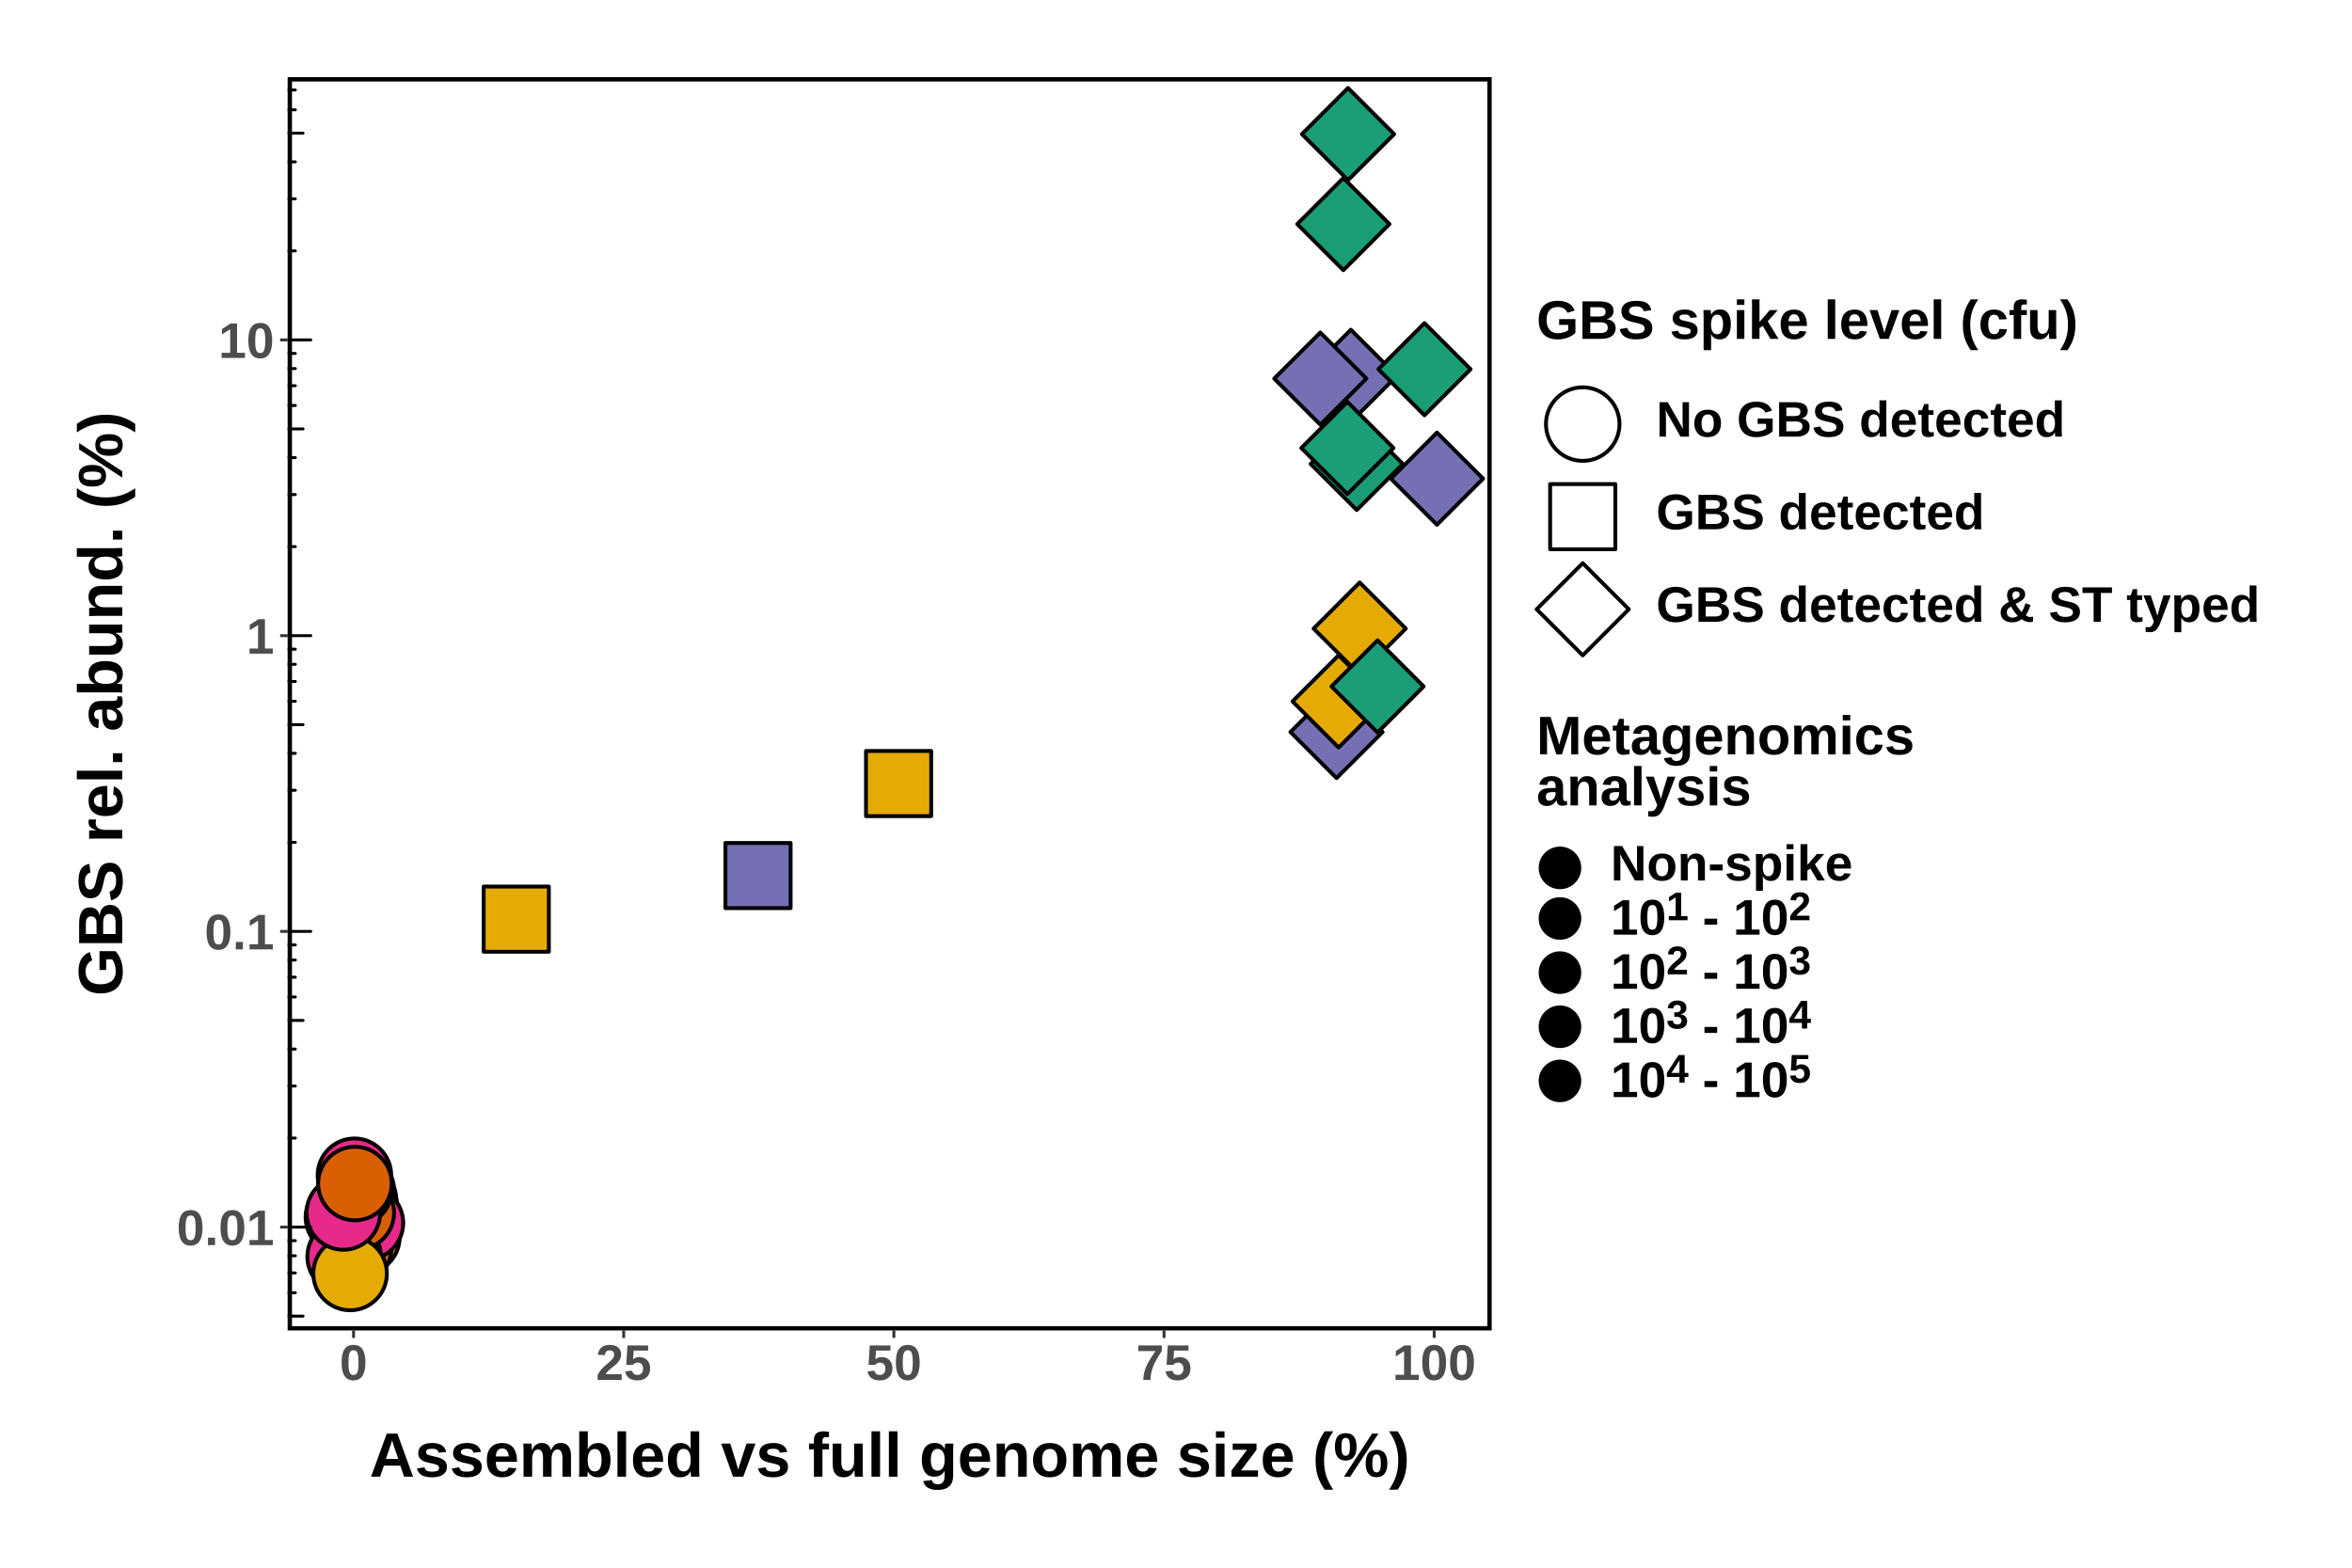
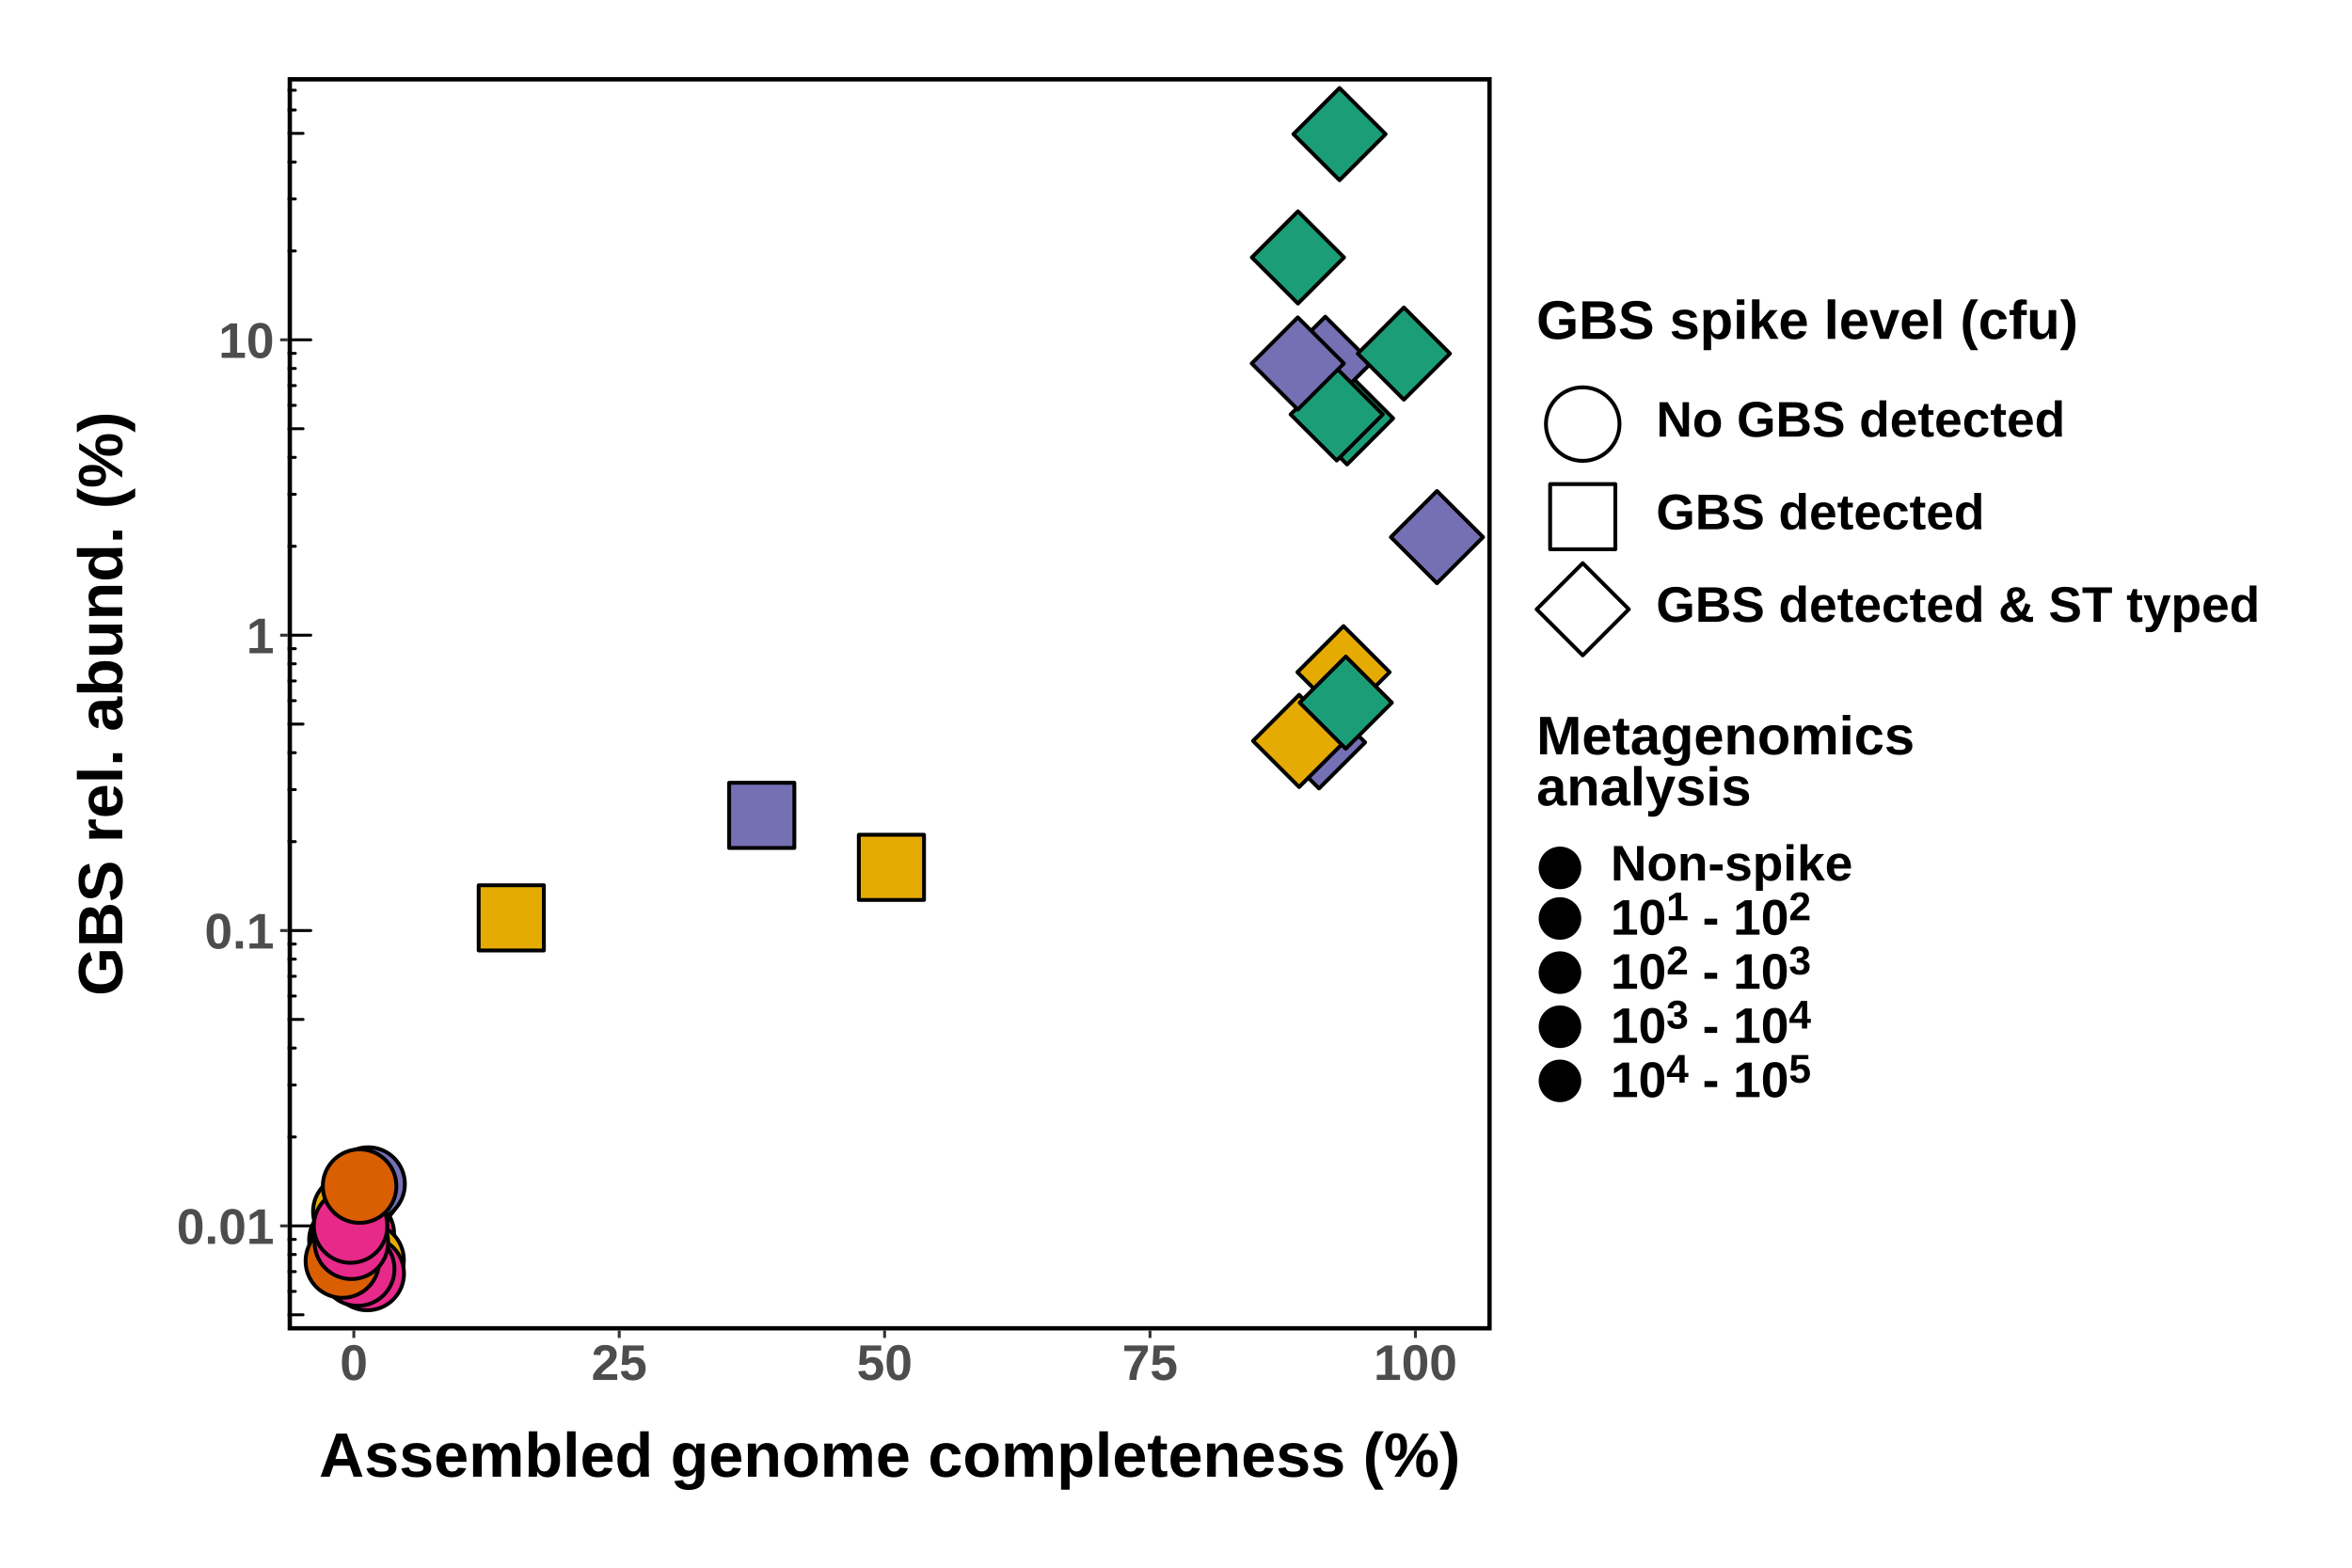
<svg xmlns="http://www.w3.org/2000/svg" class="svglite" width="864.00pt" height="576.00pt" viewBox="0 0 864.00 576.00">
  <defs>
    <style type="text/css">
    .svglite line, .svglite polyline, .svglite polygon, .svglite path, .svglite rect, .svglite circle {
      fill: none;
      stroke: #000000;
      stroke-linecap: round;
      stroke-linejoin: round;
      stroke-miterlimit: 10.00;
    }
    .svglite text {
      white-space: pre;
    }
  </style>
  </defs>
  <rect width="100%" height="100%" style="stroke: none; fill: #FFFFFF;" />
  <defs>
    <clipPath id="cpMC4wMHw4NjQuMDB8MC4wMHw1NzYuMDA=">
      <rect x="0.00" y="0.00" width="864.00" height="576.00" />
    </clipPath>
  </defs>
  <g clip-path="url(#cpMC4wMHw4NjQuMDB8MC4wMHw1NzYuMDA=)">
    <rect x="-0" y="0.00" width="864.00" height="576.00" style="stroke-width: 1.07; stroke: #FFFFFF; fill: #FFFFFF;" />
  </g>
  <defs>
    <clipPath id="cpMTA1LjY2fDU0Ny45N3wyOC4zNXw0ODguODQ=">
      <rect x="105.66" y="28.35" width="442.31" height="460.49" />
    </clipPath>
  </defs>
  <g clip-path="url(#cpMTA1LjY2fDU0Ny45N3wyOC4zNXw0ODguODQ=)">
    <rect x="105.66" y="28.35" width="442.31" height="460.49" style="stroke-width: 1.07; stroke: none; fill: #FFFFFF;" />
-     <circle cx="132.41" cy="443.32" r="13.51" style="stroke-width: 1.42; fill: #E7298A;" />
-     <circle cx="133.32" cy="454.51" r="13.51" style="stroke-width: 1.42; fill: #D95F02;" />
-     <circle cx="128.29" cy="445.31" r="13.51" style="stroke-width: 1.42; fill: #E6AB02;" />
-     <rect x="266.48" y="309.72" width="23.95" height="23.95" style="stroke-width: 1.42; fill: #7570B3;" />
-     <polygon points="498.39,187.40 515.33,170.46 498.39,153.53 481.46,170.46 " style="stroke-width: 1.42; fill: #1B9E77;" />
-     <circle cx="130.20" cy="431.81" r="13.51" style="stroke-width: 1.42; fill: #E7298A;" />
-     <circle cx="132.05" cy="440.82" r="13.51" style="stroke-width: 1.42; fill: #D95F02;" />
-     <polygon points="499.48,247.88 516.42,230.95 499.48,214.01 482.55,230.95 " style="stroke-width: 1.42; fill: #E6AB02;" />
-     <polygon points="496.23,155.02 513.17,138.09 496.23,121.15 479.30,138.09 " style="stroke-width: 1.42; fill: #7570B3;" />
-     <polygon points="495.19,66.21 512.13,49.28 495.19,32.34 478.25,49.28 " style="stroke-width: 1.42; fill: #1B9E77;" />
-     <circle cx="125.77" cy="447.25" r="13.51" style="stroke-width: 1.42; fill: #E7298A;" />
-     <circle cx="130.28" cy="458.55" r="13.51" style="stroke-width: 1.42; fill: #D95F02;" />
-     <rect x="177.67" y="325.74" width="23.95" height="23.95" style="stroke-width: 1.42; fill: #E6AB02;" />
-     <polygon points="490.97,285.90 507.91,268.97 490.97,252.03 474.04,268.97 " style="stroke-width: 1.42; fill: #7570B3;" />
-     <polygon points="494.96,181.53 511.90,164.60 494.96,147.66 478.03,164.60 " style="stroke-width: 1.42; fill: #1B9E77;" />
-     <circle cx="134.61" cy="449.34" r="13.51" style="stroke-width: 1.42; fill: #E7298A;" />
-     <circle cx="131.25" cy="437.34" r="13.51" style="stroke-width: 1.42; fill: #D95F02;" />
-     <polygon points="491.73,274.65 508.67,257.71 491.73,240.78 474.80,257.71 " style="stroke-width: 1.42; fill: #E6AB02;" />
-     <polygon points="485.02,156.04 501.95,139.10 485.02,122.17 468.08,139.10 " style="stroke-width: 1.42; fill: #7570B3;" />
-     <polygon points="493.48,99.27 510.42,82.33 493.48,65.40 476.55,82.33 " style="stroke-width: 1.42; fill: #1B9E77;" />
-     <circle cx="126.41" cy="461.73" r="13.51" style="stroke-width: 1.42; fill: #E7298A;" />
-     <circle cx="131.25" cy="445.57" r="13.51" style="stroke-width: 1.42; fill: #D95F02;" />
-     <circle cx="128.61" cy="467.91" r="13.51" style="stroke-width: 1.42; fill: #E6AB02;" />
-     <circle cx="130.50" cy="436.90" r="13.51" style="stroke-width: 1.42; fill: #7570B3;" />
-     <polygon points="506.04,269.14 522.97,252.21 506.04,235.27 489.10,252.21 " style="stroke-width: 1.42; fill: #1B9E77;" />
-     <circle cx="126.13" cy="445.68" r="13.51" style="stroke-width: 1.42; fill: #E7298A;" />
-     <circle cx="130.38" cy="434.86" r="13.51" style="stroke-width: 1.42; fill: #D95F02;" />
-     <rect x="318.12" y="275.92" width="23.95" height="23.95" style="stroke-width: 1.42; fill: #E6AB02;" />
-     <polygon points="527.86,192.81 544.80,175.87 527.86,158.94 510.93,175.87 " style="stroke-width: 1.42; fill: #7570B3;" />
-     <polygon points="523.28,152.59 540.22,135.65 523.28,118.72 506.35,135.65 " style="stroke-width: 1.42; fill: #1B9E77;" />
-     <line x1="105.66" y1="483.58" x2="111.33" y2="483.58" style="stroke-width: 1.07;" />
-     <line x1="105.66" y1="474.97" x2="108.50" y2="474.97" style="stroke-width: 1.07;" />
-     <line x1="105.66" y1="467.70" x2="108.50" y2="467.70" style="stroke-width: 1.07;" />
-     <line x1="105.66" y1="461.40" x2="108.50" y2="461.40" style="stroke-width: 1.07;" />
-     <line x1="105.66" y1="455.84" x2="108.50" y2="455.84" style="stroke-width: 1.07;" />
-     <line x1="105.66" y1="450.87" x2="114.17" y2="450.87" style="stroke-width: 1.07;" />
-     <line x1="105.66" y1="418.16" x2="108.50" y2="418.16" style="stroke-width: 1.07;" />
-     <line x1="105.66" y1="399.02" x2="108.50" y2="399.02" style="stroke-width: 1.07;" />
-     <line x1="105.66" y1="385.45" x2="108.50" y2="385.45" style="stroke-width: 1.07;" />
-     <line x1="105.66" y1="374.92" x2="111.33" y2="374.92" style="stroke-width: 1.07;" />
-     <line x1="105.66" y1="366.31" x2="108.50" y2="366.31" style="stroke-width: 1.07;" />
-     <line x1="105.66" y1="359.04" x2="108.50" y2="359.04" style="stroke-width: 1.07;" />
-     <line x1="105.66" y1="352.74" x2="108.50" y2="352.74" style="stroke-width: 1.07;" />
-     <line x1="105.66" y1="347.18" x2="108.50" y2="347.18" style="stroke-width: 1.07;" />
-     <line x1="105.66" y1="342.21" x2="114.17" y2="342.21" style="stroke-width: 1.07;" />
-     <line x1="105.66" y1="309.50" x2="108.50" y2="309.50" style="stroke-width: 1.07;" />
-     <line x1="105.66" y1="290.36" x2="108.50" y2="290.36" style="stroke-width: 1.07;" />
-     <line x1="105.66" y1="276.79" x2="108.50" y2="276.79" style="stroke-width: 1.07;" />
-     <line x1="105.66" y1="266.26" x2="111.33" y2="266.26" style="stroke-width: 1.07;" />
-     <line x1="105.66" y1="257.65" x2="108.50" y2="257.65" style="stroke-width: 1.07;" />
-     <line x1="105.66" y1="250.38" x2="108.50" y2="250.38" style="stroke-width: 1.07;" />
-     <line x1="105.66" y1="244.08" x2="108.50" y2="244.08" style="stroke-width: 1.07;" />
-     <line x1="105.66" y1="238.52" x2="108.50" y2="238.52" style="stroke-width: 1.07;" />
-     <line x1="105.66" y1="233.55" x2="114.17" y2="233.55" style="stroke-width: 1.07;" />
-     <line x1="105.66" y1="200.84" x2="108.50" y2="200.84" style="stroke-width: 1.07;" />
-     <line x1="105.66" y1="181.70" x2="108.50" y2="181.70" style="stroke-width: 1.07;" />
-     <line x1="105.66" y1="168.13" x2="108.50" y2="168.13" style="stroke-width: 1.07;" />
-     <line x1="105.66" y1="157.60" x2="111.33" y2="157.60" style="stroke-width: 1.07;" />
-     <line x1="105.66" y1="148.99" x2="108.50" y2="148.99" style="stroke-width: 1.07;" />
-     <line x1="105.66" y1="141.72" x2="108.50" y2="141.72" style="stroke-width: 1.07;" />
-     <line x1="105.66" y1="135.42" x2="108.50" y2="135.42" style="stroke-width: 1.07;" />
-     <line x1="105.66" y1="129.86" x2="108.50" y2="129.86" style="stroke-width: 1.07;" />
-     <line x1="105.66" y1="124.89" x2="114.17" y2="124.89" style="stroke-width: 1.07;" />
-     <line x1="105.66" y1="92.18" x2="108.50" y2="92.18" style="stroke-width: 1.07;" />
-     <line x1="105.66" y1="73.05" x2="108.50" y2="73.05" style="stroke-width: 1.07;" />
-     <line x1="105.66" y1="59.47" x2="108.50" y2="59.47" style="stroke-width: 1.07;" />
-     <line x1="105.66" y1="48.94" x2="111.33" y2="48.94" style="stroke-width: 1.07;" />
-     <line x1="105.66" y1="40.34" x2="108.50" y2="40.34" style="stroke-width: 1.07;" />
-     <line x1="105.66" y1="33.06" x2="108.50" y2="33.06" style="stroke-width: 1.07;" />
+     <circle cx="131.27" cy="453.38" r="13.51" style="stroke-width: 1.42; fill: #E7298A;" />
+     <circle cx="127.07" cy="455.62" r="13.51" style="stroke-width: 1.42; fill: #D95F02;" />
+     <circle cx="134.84" cy="462.97" r="13.51" style="stroke-width: 1.42; fill: #E6AB02;" />
+     <rect x="267.85" y="287.61" width="23.95" height="23.95" style="stroke-width: 1.42; fill: #7570B3;" />
+     <polygon points="494.84,170.65 511.77,153.71 494.84,136.77 477.90,153.71 " style="stroke-width: 1.42; fill: #1B9E77;" />
+     <circle cx="134.90" cy="467.91" r="13.51" style="stroke-width: 1.42; fill: #E7298A;" />
+     <circle cx="133.56" cy="437.17" r="13.51" style="stroke-width: 1.42; fill: #D95F02;" />
+     <polygon points="493.54,263.91 510.48,246.97 493.54,230.04 476.60,246.97 " style="stroke-width: 1.42; fill: #E6AB02;" />
+     <polygon points="486.84,150.23 503.77,133.29 486.84,116.36 469.90,133.29 " style="stroke-width: 1.42; fill: #7570B3;" />
+     <polygon points="492.06,66.21 509.00,49.28 492.06,32.34 475.13,49.28 " style="stroke-width: 1.42; fill: #1B9E77;" />
+     <circle cx="127.25" cy="458.94" r="13.51" style="stroke-width: 1.42; fill: #E7298A;" />
+     <circle cx="134.49" cy="435.64" r="13.51" style="stroke-width: 1.42; fill: #D95F02;" />
+     <rect x="175.84" y="325.27" width="23.95" height="23.95" style="stroke-width: 1.42; fill: #E6AB02;" />
+     <polygon points="484.54,289.70 501.48,272.76 484.54,255.82 467.61,272.76 " style="stroke-width: 1.42; fill: #7570B3;" />
+     <polygon points="491.03,169.20 507.96,152.27 491.03,135.33 474.09,152.27 " style="stroke-width: 1.42; fill: #1B9E77;" />
+     <circle cx="131.40" cy="466.28" r="13.51" style="stroke-width: 1.42; fill: #E7298A;" />
+     <circle cx="125.77" cy="463.34" r="13.51" style="stroke-width: 1.42; fill: #D95F02;" />
+     <polygon points="477.22,289.17 494.16,272.23 477.22,255.30 460.29,272.23 " style="stroke-width: 1.42; fill: #E6AB02;" />
+     <polygon points="476.74,150.48 493.68,133.54 476.74,116.61 459.81,133.54 " style="stroke-width: 1.42; fill: #7570B3;" />
+     <polygon points="476.80,111.52 493.73,94.58 476.80,77.65 459.86,94.58 " style="stroke-width: 1.42; fill: #1B9E77;" />
+     <circle cx="129.08" cy="456.44" r="13.51" style="stroke-width: 1.42; fill: #E7298A;" />
+     <circle cx="130.14" cy="442.95" r="13.51" style="stroke-width: 1.42; fill: #D95F02;" />
+     <circle cx="128.51" cy="445.14" r="13.51" style="stroke-width: 1.42; fill: #E6AB02;" />
+     <circle cx="135.22" cy="435.04" r="13.51" style="stroke-width: 1.42; fill: #7570B3;" />
+     <polygon points="494.37,275.10 511.30,258.17 494.37,241.23 477.43,258.17 " style="stroke-width: 1.42; fill: #1B9E77;" />
+     <circle cx="128.79" cy="450.47" r="13.51" style="stroke-width: 1.42; fill: #E7298A;" />
+     <circle cx="132.09" cy="435.80" r="13.51" style="stroke-width: 1.42; fill: #D95F02;" />
+     <rect x="315.49" y="306.71" width="23.95" height="23.95" style="stroke-width: 1.42; fill: #E6AB02;" />
+     <polygon points="527.86,214.28 544.80,197.35 527.86,180.41 510.93,197.35 " style="stroke-width: 1.42; fill: #7570B3;" />
+     <polygon points="515.70,146.85 532.64,129.92 515.70,112.98 498.77,129.92 " style="stroke-width: 1.42; fill: #1B9E77;" />
+     <line x1="105.66" y1="483.08" x2="111.33" y2="483.08" style="stroke-width: 1.07;" />
+     <line x1="105.66" y1="474.49" x2="108.50" y2="474.49" style="stroke-width: 1.07;" />
+     <line x1="105.66" y1="467.22" x2="108.50" y2="467.22" style="stroke-width: 1.07;" />
+     <line x1="105.66" y1="460.93" x2="108.50" y2="460.93" style="stroke-width: 1.07;" />
+     <line x1="105.66" y1="455.38" x2="108.50" y2="455.38" style="stroke-width: 1.07;" />
+     <line x1="105.66" y1="450.41" x2="114.17" y2="450.41" style="stroke-width: 1.07;" />
+     <line x1="105.66" y1="417.75" x2="108.50" y2="417.75" style="stroke-width: 1.07;" />
+     <line x1="105.66" y1="398.64" x2="108.50" y2="398.64" style="stroke-width: 1.07;" />
+     <line x1="105.66" y1="385.08" x2="108.50" y2="385.08" style="stroke-width: 1.07;" />
+     <line x1="105.66" y1="374.56" x2="111.33" y2="374.56" style="stroke-width: 1.07;" />
+     <line x1="105.66" y1="365.97" x2="108.50" y2="365.97" style="stroke-width: 1.07;" />
+     <line x1="105.66" y1="358.71" x2="108.50" y2="358.71" style="stroke-width: 1.07;" />
+     <line x1="105.66" y1="352.41" x2="108.50" y2="352.41" style="stroke-width: 1.07;" />
+     <line x1="105.66" y1="346.86" x2="108.50" y2="346.86" style="stroke-width: 1.07;" />
+     <line x1="105.66" y1="341.90" x2="114.17" y2="341.90" style="stroke-width: 1.07;" />
+     <line x1="105.66" y1="309.23" x2="108.50" y2="309.23" style="stroke-width: 1.07;" />
+     <line x1="105.66" y1="290.12" x2="108.50" y2="290.12" style="stroke-width: 1.07;" />
+     <line x1="105.66" y1="276.56" x2="108.50" y2="276.56" style="stroke-width: 1.07;" />
+     <line x1="105.66" y1="266.05" x2="111.33" y2="266.05" style="stroke-width: 1.07;" />
+     <line x1="105.66" y1="257.45" x2="108.50" y2="257.45" style="stroke-width: 1.07;" />
+     <line x1="105.66" y1="250.19" x2="108.50" y2="250.19" style="stroke-width: 1.07;" />
+     <line x1="105.66" y1="243.90" x2="108.50" y2="243.90" style="stroke-width: 1.07;" />
+     <line x1="105.66" y1="238.34" x2="108.50" y2="238.34" style="stroke-width: 1.07;" />
+     <line x1="105.66" y1="233.38" x2="114.17" y2="233.38" style="stroke-width: 1.07;" />
+     <line x1="105.66" y1="200.71" x2="108.50" y2="200.71" style="stroke-width: 1.07;" />
+     <line x1="105.66" y1="181.60" x2="108.50" y2="181.60" style="stroke-width: 1.07;" />
+     <line x1="105.66" y1="168.05" x2="108.50" y2="168.05" style="stroke-width: 1.07;" />
+     <line x1="105.66" y1="157.53" x2="111.33" y2="157.53" style="stroke-width: 1.07;" />
+     <line x1="105.66" y1="148.94" x2="108.50" y2="148.94" style="stroke-width: 1.07;" />
+     <line x1="105.66" y1="141.67" x2="108.50" y2="141.67" style="stroke-width: 1.07;" />
+     <line x1="105.66" y1="135.38" x2="108.50" y2="135.38" style="stroke-width: 1.07;" />
+     <line x1="105.66" y1="129.83" x2="108.50" y2="129.83" style="stroke-width: 1.07;" />
+     <line x1="105.66" y1="124.86" x2="114.17" y2="124.86" style="stroke-width: 1.07;" />
+     <line x1="105.66" y1="92.20" x2="108.50" y2="92.20" style="stroke-width: 1.07;" />
+     <line x1="105.66" y1="73.09" x2="108.50" y2="73.09" style="stroke-width: 1.07;" />
+     <line x1="105.66" y1="59.53" x2="108.50" y2="59.53" style="stroke-width: 1.07;" />
+     <line x1="105.66" y1="49.01" x2="111.33" y2="49.01" style="stroke-width: 1.07;" />
+     <line x1="105.66" y1="40.42" x2="108.50" y2="40.42" style="stroke-width: 1.07;" />
+     <line x1="105.66" y1="33.16" x2="108.50" y2="33.16" style="stroke-width: 1.07;" />
    <rect x="105.66" y="28.35" width="442.31" height="460.49" style="stroke-width: 3.20;" />
  </g>
  <g clip-path="url(#cpMC4wMHw4NjQuMDB8MC4wMHw1NzYuMDA=)">
-     <text x="100.73" y="457.48" text-anchor="end" style="font-size: 18.40px; font-weight: bold;fill: #4D4D4D; font-family: &quot;Arial&quot;;" textLength="35.81px" lengthAdjust="spacingAndGlyphs">0.01</text>
-     <text x="100.73" y="348.82" text-anchor="end" style="font-size: 18.40px; font-weight: bold;fill: #4D4D4D; font-family: &quot;Arial&quot;;" textLength="25.57px" lengthAdjust="spacingAndGlyphs">0.1</text>
-     <text x="100.73" y="240.16" text-anchor="end" style="font-size: 18.40px; font-weight: bold;fill: #4D4D4D; font-family: &quot;Arial&quot;;" textLength="10.23px" lengthAdjust="spacingAndGlyphs">1</text>
-     <text x="100.73" y="131.51" text-anchor="end" style="font-size: 18.40px; font-weight: bold;fill: #4D4D4D; font-family: &quot;Arial&quot;;" textLength="20.46px" lengthAdjust="spacingAndGlyphs">10</text>
-     <polyline points="102.92,450.87 105.66,450.87 " style="stroke-width: 1.07; stroke: #333333; stroke-linecap: butt;" />
-     <polyline points="102.92,342.21 105.66,342.21 " style="stroke-width: 1.07; stroke: #333333; stroke-linecap: butt;" />
-     <polyline points="102.92,233.55 105.66,233.55 " style="stroke-width: 1.07; stroke: #333333; stroke-linecap: butt;" />
-     <polyline points="102.92,124.89 105.66,124.89 " style="stroke-width: 1.07; stroke: #333333; stroke-linecap: butt;" />
-     <polyline points="129.87,491.58 129.87,488.84 " style="stroke-width: 1.07; stroke: #333333; stroke-linecap: butt;" />
-     <polyline points="229.11,491.58 229.11,488.84 " style="stroke-width: 1.07; stroke: #333333; stroke-linecap: butt;" />
-     <polyline points="328.36,491.58 328.36,488.84 " style="stroke-width: 1.07; stroke: #333333; stroke-linecap: butt;" />
-     <polyline points="427.60,491.58 427.60,488.84 " style="stroke-width: 1.07; stroke: #333333; stroke-linecap: butt;" />
-     <polyline points="526.84,491.58 526.84,488.84 " style="stroke-width: 1.07; stroke: #333333; stroke-linecap: butt;" />
-     <text x="129.87" y="507.01" text-anchor="middle" style="font-size: 18.40px; font-weight: bold;fill: #4D4D4D; font-family: &quot;Arial&quot;;" textLength="10.23px" lengthAdjust="spacingAndGlyphs">0</text>
-     <text x="229.11" y="507.01" text-anchor="middle" style="font-size: 18.40px; font-weight: bold;fill: #4D4D4D; font-family: &quot;Arial&quot;;" textLength="20.46px" lengthAdjust="spacingAndGlyphs">25</text>
-     <text x="328.36" y="507.01" text-anchor="middle" style="font-size: 18.40px; font-weight: bold;fill: #4D4D4D; font-family: &quot;Arial&quot;;" textLength="20.46px" lengthAdjust="spacingAndGlyphs">50</text>
-     <text x="427.60" y="507.01" text-anchor="middle" style="font-size: 18.40px; font-weight: bold;fill: #4D4D4D; font-family: &quot;Arial&quot;;" textLength="20.46px" lengthAdjust="spacingAndGlyphs">75</text>
-     <text x="526.84" y="507.01" text-anchor="middle" style="font-size: 18.40px; font-weight: bold;fill: #4D4D4D; font-family: &quot;Arial&quot;;" textLength="30.69px" lengthAdjust="spacingAndGlyphs">100</text>
-     <text x="326.82" y="542.57" text-anchor="middle" style="font-size: 23.00px; font-weight: bold; font-family: &quot;Arial&quot;;" textLength="382.20px" lengthAdjust="spacingAndGlyphs">Assembled vs full genome size (%)</text>
+     <text x="100.73" y="457.03" text-anchor="end" style="font-size: 18.40px; font-weight: bold;fill: #4D4D4D; font-family: &quot;Arial&quot;;" textLength="35.81px" lengthAdjust="spacingAndGlyphs">0.01</text>
+     <text x="100.73" y="348.51" text-anchor="end" style="font-size: 18.40px; font-weight: bold;fill: #4D4D4D; font-family: &quot;Arial&quot;;" textLength="25.57px" lengthAdjust="spacingAndGlyphs">0.1</text>
+     <text x="100.73" y="240.00" text-anchor="end" style="font-size: 18.40px; font-weight: bold;fill: #4D4D4D; font-family: &quot;Arial&quot;;" textLength="10.23px" lengthAdjust="spacingAndGlyphs">1</text>
+     <text x="100.73" y="131.48" text-anchor="end" style="font-size: 18.40px; font-weight: bold;fill: #4D4D4D; font-family: &quot;Arial&quot;;" textLength="20.46px" lengthAdjust="spacingAndGlyphs">10</text>
+     <polyline points="102.92,450.41 105.66,450.41 " style="stroke-width: 1.07; stroke: #333333; stroke-linecap: butt;" />
+     <polyline points="102.92,341.90 105.66,341.90 " style="stroke-width: 1.07; stroke: #333333; stroke-linecap: butt;" />
+     <polyline points="102.92,233.38 105.66,233.38 " style="stroke-width: 1.07; stroke: #333333; stroke-linecap: butt;" />
+     <polyline points="102.92,124.86 105.66,124.86 " style="stroke-width: 1.07; stroke: #333333; stroke-linecap: butt;" />
+     <polyline points="129.98,491.58 129.98,488.84 " style="stroke-width: 1.07; stroke: #333333; stroke-linecap: butt;" />
+     <polyline points="227.47,491.58 227.47,488.84 " style="stroke-width: 1.07; stroke: #333333; stroke-linecap: butt;" />
+     <polyline points="324.96,491.58 324.96,488.84 " style="stroke-width: 1.07; stroke: #333333; stroke-linecap: butt;" />
+     <polyline points="422.45,491.58 422.45,488.84 " style="stroke-width: 1.07; stroke: #333333; stroke-linecap: butt;" />
+     <polyline points="519.94,491.58 519.94,488.84 " style="stroke-width: 1.07; stroke: #333333; stroke-linecap: butt;" />
+     <text x="129.98" y="507.01" text-anchor="middle" style="font-size: 18.40px; font-weight: bold;fill: #4D4D4D; font-family: &quot;Arial&quot;;" textLength="10.23px" lengthAdjust="spacingAndGlyphs">0</text>
+     <text x="227.47" y="507.01" text-anchor="middle" style="font-size: 18.40px; font-weight: bold;fill: #4D4D4D; font-family: &quot;Arial&quot;;" textLength="20.46px" lengthAdjust="spacingAndGlyphs">25</text>
+     <text x="324.96" y="507.01" text-anchor="middle" style="font-size: 18.40px; font-weight: bold;fill: #4D4D4D; font-family: &quot;Arial&quot;;" textLength="20.46px" lengthAdjust="spacingAndGlyphs">50</text>
+     <text x="422.45" y="507.01" text-anchor="middle" style="font-size: 18.40px; font-weight: bold;fill: #4D4D4D; font-family: &quot;Arial&quot;;" textLength="20.46px" lengthAdjust="spacingAndGlyphs">75</text>
+     <text x="519.94" y="507.01" text-anchor="middle" style="font-size: 18.40px; font-weight: bold;fill: #4D4D4D; font-family: &quot;Arial&quot;;" textLength="30.69px" lengthAdjust="spacingAndGlyphs">100</text>
+     <text x="326.82" y="542.57" text-anchor="middle" style="font-size: 23.00px; font-weight: bold; font-family: &quot;Arial&quot;;" textLength="419.26px" lengthAdjust="spacingAndGlyphs">Assembled genome completeness (%)</text>
    <text transform="translate(44.90,258.59) rotate(-90)" text-anchor="middle" style="font-size: 23.00px; font-weight: bold; font-family: &quot;Arial&quot;;" textLength="214.70px" lengthAdjust="spacingAndGlyphs">GBS rel. abund. (%)</text>
    <rect x="558.93" y="104.63" width="276.73" height="141.72" style="stroke-width: 1.07; stroke: none; fill: #FFFFFF;" />
    <text x="564.41" y="124.50" style="font-size: 20.00px; font-weight: bold; font-family: &quot;Arial&quot;;" textLength="43.34px" lengthAdjust="spacingAndGlyphs">GBS</text>
    <text x="613.31" y="124.50" style="font-size: 20.00px; font-weight: bold; font-family: &quot;Arial&quot;;" textLength="51.15px" lengthAdjust="spacingAndGlyphs">spike</text>
    <text x="670.02" y="124.50" style="font-size: 20.00px; font-weight: bold; font-family: &quot;Arial&quot;;" textLength="44.49px" lengthAdjust="spacingAndGlyphs">level</text>
    <text x="720.06" y="124.50" style="font-size: 20.00px; font-weight: bold; font-family: &quot;Arial&quot;;" textLength="43.32px" lengthAdjust="spacingAndGlyphs">(cfu)</text>
    <rect x="564.41" y="138.82" width="34.02" height="34.02" style="stroke-width: 1.07; stroke: none; fill: #FFFFFF;" />
    <circle cx="581.41" cy="155.82" r="13.51" style="stroke-width: 1.42;" />
    <rect x="564.41" y="172.83" width="34.02" height="34.02" style="stroke-width: 1.07; stroke: none; fill: #FFFFFF;" />
    <rect x="569.44" y="177.87" width="23.95" height="23.95" style="stroke-width: 1.42;" />
    <rect x="564.41" y="206.85" width="34.02" height="34.02" style="stroke-width: 1.07; stroke: none; fill: #FFFFFF;" />
    <polygon points="581.41,240.79 598.35,223.86 581.41,206.92 564.48,223.86 " style="stroke-width: 1.42;" />
    <text x="608.39" y="160.44" style="font-size: 18.40px; font-weight: bold; font-family: &quot;Arial&quot;;" textLength="24.52px" lengthAdjust="spacingAndGlyphs">No</text>
    <text x="638.01" y="160.44" style="font-size: 18.40px; font-weight: bold; font-family: &quot;Arial&quot;;" textLength="39.86px" lengthAdjust="spacingAndGlyphs">GBS</text>
    <text x="682.98" y="160.44" style="font-size: 18.40px; font-weight: bold; font-family: &quot;Arial&quot;;" textLength="75.64px" lengthAdjust="spacingAndGlyphs">detected</text>
    <text x="608.39" y="194.46" style="font-size: 18.40px; font-weight: bold; font-family: &quot;Arial&quot;;" textLength="39.86px" lengthAdjust="spacingAndGlyphs">GBS</text>
    <text x="653.36" y="194.46" style="font-size: 18.40px; font-weight: bold; font-family: &quot;Arial&quot;;" textLength="75.64px" lengthAdjust="spacingAndGlyphs">detected</text>
    <text x="608.39" y="228.47" style="font-size: 18.40px; font-weight: bold; font-family: &quot;Arial&quot;;" textLength="39.86px" lengthAdjust="spacingAndGlyphs">GBS</text>
    <text x="653.36" y="228.47" style="font-size: 18.40px; font-weight: bold; font-family: &quot;Arial&quot;;" textLength="75.64px" lengthAdjust="spacingAndGlyphs">detected</text>
    <text x="734.11" y="228.47" style="font-size: 18.40px; font-weight: bold; font-family: &quot;Arial&quot;;" textLength="13.28px" lengthAdjust="spacingAndGlyphs">&amp;</text>
    <text x="752.51" y="228.47" style="font-size: 18.40px; font-weight: bold; font-family: &quot;Arial&quot;;" textLength="23.50px" lengthAdjust="spacingAndGlyphs">ST</text>
    <text x="781.12" y="228.47" style="font-size: 18.40px; font-weight: bold; font-family: &quot;Arial&quot;;" textLength="49.05px" lengthAdjust="spacingAndGlyphs">typed</text>
    <rect x="558.93" y="257.30" width="149.90" height="155.26" style="stroke-width: 1.07; stroke: none; fill: #FFFFFF;" />
    <text x="564.41" y="277.17" style="font-size: 20.00px; font-weight: bold; font-family: &quot;Arial&quot;;" textLength="138.94px" lengthAdjust="spacingAndGlyphs">Metagenomics</text>
    <text x="564.41" y="295.92" style="font-size: 20.00px; font-weight: bold; font-family: &quot;Arial&quot;;" textLength="78.96px" lengthAdjust="spacingAndGlyphs">analysis</text>
    <rect x="564.41" y="310.24" width="17.28" height="17.28" style="stroke-width: 1.07; stroke: none; fill: #FFFFFF;" />
    <circle cx="573.05" cy="318.88" r="7.11" style="stroke-width: 1.42; fill: #000000;" />
    <rect x="564.41" y="327.52" width="17.28" height="19.89" style="stroke-width: 1.07; stroke: none; fill: #FFFFFF;" />
    <circle cx="573.05" cy="337.47" r="7.11" style="stroke-width: 1.42; fill: #000000;" />
    <rect x="564.41" y="347.41" width="17.28" height="19.89" style="stroke-width: 1.07; stroke: none; fill: #FFFFFF;" />
    <circle cx="573.05" cy="357.36" r="7.11" style="stroke-width: 1.42; fill: #000000;" />
    <rect x="564.41" y="367.30" width="17.28" height="19.89" style="stroke-width: 1.07; stroke: none; fill: #FFFFFF;" />
    <circle cx="573.05" cy="377.25" r="7.11" style="stroke-width: 1.42; fill: #000000;" />
    <rect x="564.41" y="387.19" width="17.28" height="19.89" style="stroke-width: 1.07; stroke: none; fill: #FFFFFF;" />
    <circle cx="573.05" cy="397.14" r="7.11" style="stroke-width: 1.42; fill: #000000;" />
    <text x="591.65" y="323.50" style="font-size: 18.40px; font-weight: bold; font-family: &quot;Arial&quot;;" textLength="88.91px" lengthAdjust="spacingAndGlyphs">Non-spike</text>
    <text x="591.65" y="343.41" style="font-size: 18.40px; font-weight: bold; font-family: &quot;Arial&quot;;" textLength="20.46px" lengthAdjust="spacingAndGlyphs">10</text>
    <text x="612.11" y="338.11" style="font-size: 14.72px; font-weight: bold; font-family: &quot;Arial&quot;;" textLength="8.19px" lengthAdjust="spacingAndGlyphs">1</text>
    <text x="625.41" y="343.41" style="font-size: 18.40px; font-weight: bold; font-family: &quot;Arial&quot;;" textLength="6.13px" lengthAdjust="spacingAndGlyphs">-</text>
    <text x="636.65" y="343.41" style="font-size: 18.40px; font-weight: bold; font-family: &quot;Arial&quot;;" textLength="20.46px" lengthAdjust="spacingAndGlyphs">10</text>
    <text x="657.11" y="338.11" style="font-size: 14.72px; font-weight: bold; font-family: &quot;Arial&quot;;" textLength="8.19px" lengthAdjust="spacingAndGlyphs">2</text>
    <text x="591.65" y="363.30" style="font-size: 18.40px; font-weight: bold; font-family: &quot;Arial&quot;;" textLength="20.46px" lengthAdjust="spacingAndGlyphs">10</text>
    <text x="612.11" y="358.00" style="font-size: 14.72px; font-weight: bold; font-family: &quot;Arial&quot;;" textLength="8.19px" lengthAdjust="spacingAndGlyphs">2</text>
    <text x="625.41" y="363.30" style="font-size: 18.40px; font-weight: bold; font-family: &quot;Arial&quot;;" textLength="6.13px" lengthAdjust="spacingAndGlyphs">-</text>
    <text x="636.65" y="363.30" style="font-size: 18.40px; font-weight: bold; font-family: &quot;Arial&quot;;" textLength="20.46px" lengthAdjust="spacingAndGlyphs">10</text>
    <text x="657.11" y="358.00" style="font-size: 14.72px; font-weight: bold; font-family: &quot;Arial&quot;;" textLength="8.19px" lengthAdjust="spacingAndGlyphs">3</text>
    <text x="591.65" y="383.19" style="font-size: 18.40px; font-weight: bold; font-family: &quot;Arial&quot;;" textLength="20.46px" lengthAdjust="spacingAndGlyphs">10</text>
    <text x="612.11" y="377.89" style="font-size: 14.72px; font-weight: bold; font-family: &quot;Arial&quot;;" textLength="8.19px" lengthAdjust="spacingAndGlyphs">3</text>
    <text x="625.41" y="383.19" style="font-size: 18.40px; font-weight: bold; font-family: &quot;Arial&quot;;" textLength="6.13px" lengthAdjust="spacingAndGlyphs">-</text>
    <text x="636.65" y="383.19" style="font-size: 18.40px; font-weight: bold; font-family: &quot;Arial&quot;;" textLength="20.46px" lengthAdjust="spacingAndGlyphs">10</text>
    <text x="657.11" y="377.89" style="font-size: 14.72px; font-weight: bold; font-family: &quot;Arial&quot;;" textLength="8.19px" lengthAdjust="spacingAndGlyphs">4</text>
    <text x="591.65" y="403.08" style="font-size: 18.40px; font-weight: bold; font-family: &quot;Arial&quot;;" textLength="20.46px" lengthAdjust="spacingAndGlyphs">10</text>
    <text x="612.11" y="397.78" style="font-size: 14.72px; font-weight: bold; font-family: &quot;Arial&quot;;" textLength="8.19px" lengthAdjust="spacingAndGlyphs">4</text>
    <text x="625.41" y="403.08" style="font-size: 18.40px; font-weight: bold; font-family: &quot;Arial&quot;;" textLength="6.13px" lengthAdjust="spacingAndGlyphs">-</text>
    <text x="636.65" y="403.08" style="font-size: 18.40px; font-weight: bold; font-family: &quot;Arial&quot;;" textLength="20.46px" lengthAdjust="spacingAndGlyphs">10</text>
    <text x="657.11" y="397.78" style="font-size: 14.72px; font-weight: bold; font-family: &quot;Arial&quot;;" textLength="8.19px" lengthAdjust="spacingAndGlyphs">5</text>
  </g>
</svg>
